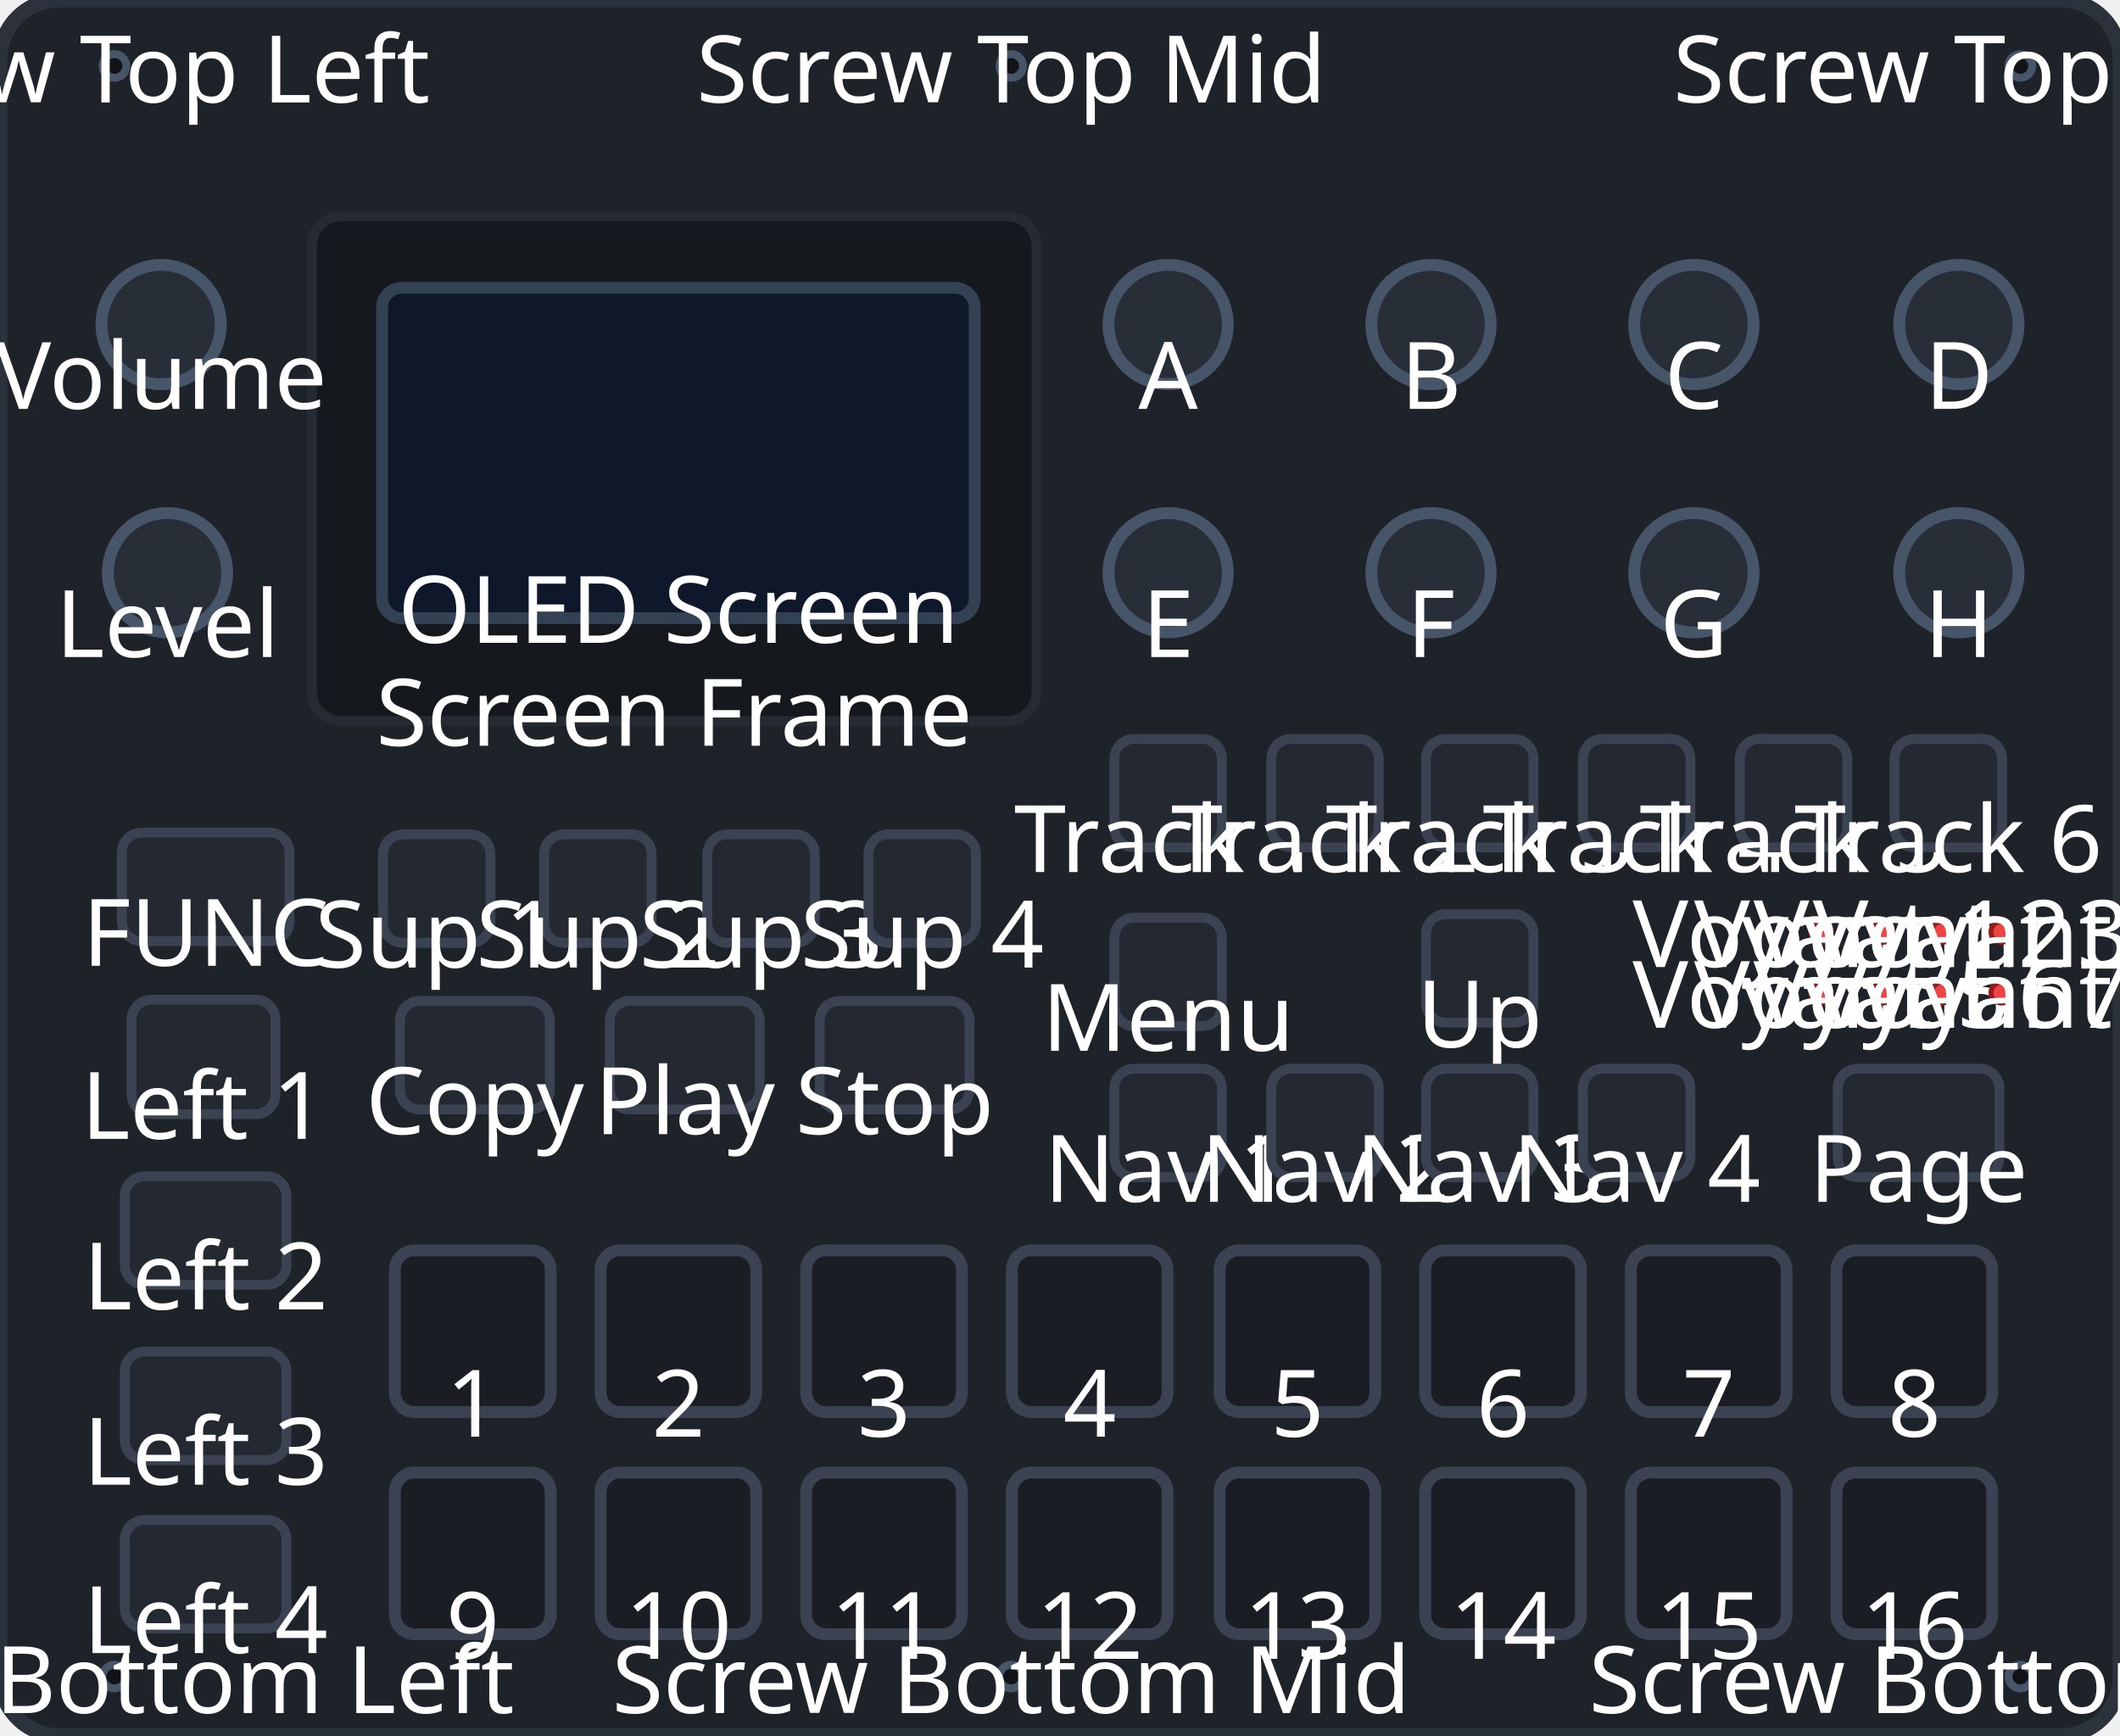
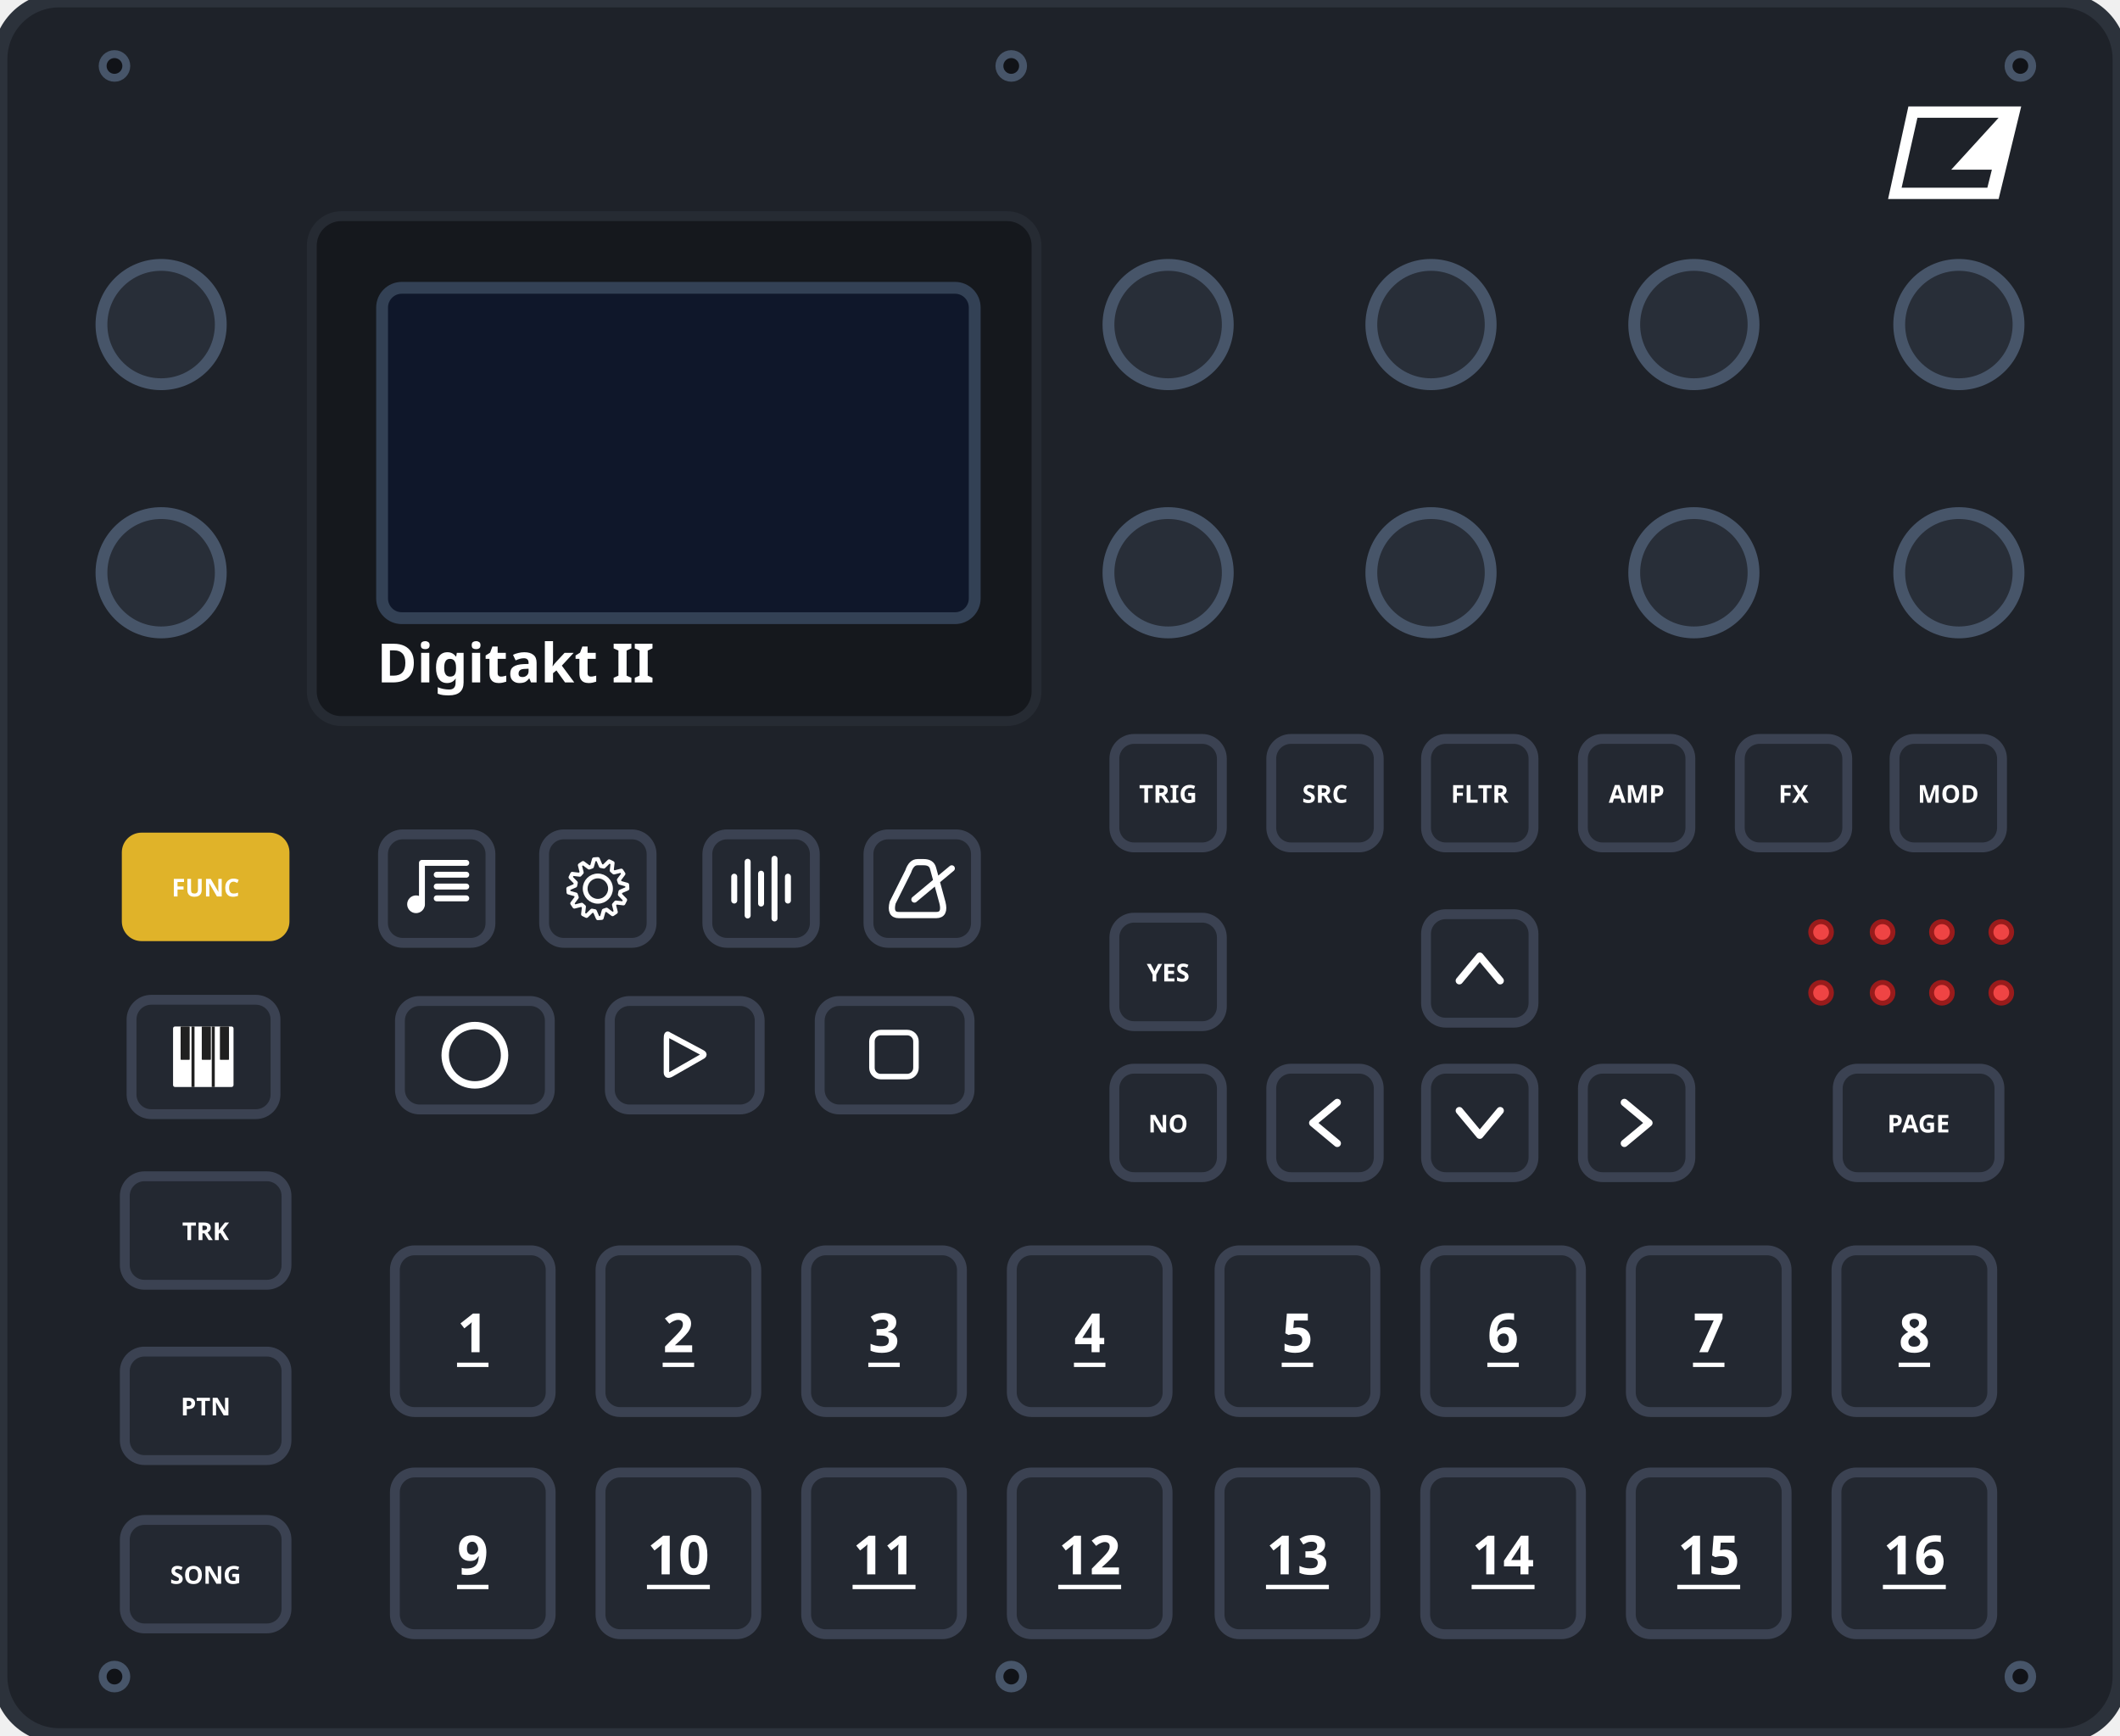
<svg xmlns="http://www.w3.org/2000/svg" baseProfile="full" height="176.0mm" version="1.1" viewBox="0 0 215.0 176.0" width="215.0mm">
  <defs />
  <rect fill="#1e2229" height="176.0" rx="6" stroke="#2c323b" stroke-width="1.5" width="215.0" x="0" y="0" />
  <rect fill="#15181d" height="51.2" rx="3.0" stroke="#262b33" stroke-width="1.0" width="73.5" x="31.62" y="21.92" />
-   <text fill="#ffffff" font-family="sans-serif" font-size="2.5mm" text-anchor="middle" x="68.37" y="75.62">Screen Frame</text>
+   <text dominant-baseline="central" fill="#ffffff" font-family="sans-serif" font-size="5.5" font-weight="bold" text-anchor="start" x="38.22" y="67.07">Digitakt II</text>
+   <path d="M5.848 0.015L38.335 0.015L31.837 26.654L0 26.654ZM8.447 3.264L3.899 23.405L28.589 23.405L29.888 18.207L18.193 18.207L31.837 3.264Z" fill="#ffffff" fill-rule="evenodd" stroke="none" stroke-linecap="round" stroke-linejoin="round" stroke-width="0" transform="translate(191.48 10.79211) scale(0.352166)" />
  <rect fill="#0f172a" height="33.5" rx="2.0" stroke="#334155" stroke-width="1.2" width="60.1" x="38.75" y="29.186" />
-   <text fill="#ffffff" font-family="sans-serif" font-size="2.5mm" text-anchor="middle" x="68.8" y="65.186">OLED Screen</text>
  <circle cx="11.61" cy="6.688" fill="#111318" r="1.2" stroke="#475569" stroke-width="0.8" />
-   <text fill="#ffffff" font-family="sans-serif" font-size="2.5mm" text-anchor="middle" x="11.61" y="10.388">Screw Top Left</text>
  <circle cx="102.555" cy="6.688" fill="#111318" r="1.2" stroke="#475569" stroke-width="0.8" />
-   <text fill="#ffffff" font-family="sans-serif" font-size="2.5mm" text-anchor="middle" x="102.555" y="10.388">Screw Top Mid</text>
  <circle cx="204.895" cy="6.688" fill="#111318" r="1.2" stroke="#475569" stroke-width="0.8" />
-   <text fill="#ffffff" font-family="sans-serif" font-size="2.5mm" text-anchor="middle" x="204.895" y="10.388">Screw Top Right</text>
  <circle cx="11.61" cy="170.016" fill="#111318" r="1.2" stroke="#475569" stroke-width="0.8" />
-   <text fill="#ffffff" font-family="sans-serif" font-size="2.5mm" text-anchor="middle" x="11.61" y="173.716">Screw Bottom Left</text>
  <circle cx="102.555" cy="170.016" fill="#111318" r="1.2" stroke="#475569" stroke-width="0.8" />
-   <text fill="#ffffff" font-family="sans-serif" font-size="2.5mm" text-anchor="middle" x="102.555" y="173.716">Screw Bottom Mid</text>
  <circle cx="204.895" cy="170.016" fill="#111318" r="1.2" stroke="#475569" stroke-width="0.8" />
-   <text fill="#ffffff" font-family="sans-serif" font-size="2.5mm" text-anchor="middle" x="204.895" y="173.716">Screw Bottom Right</text>
  <circle cx="16.34" cy="32.912" fill="#282e38" r="6.05" stroke="#475569" stroke-width="1.2" />
-   <text fill="#ffffff" font-family="sans-serif" font-size="2.5mm" text-anchor="middle" x="16.34" y="41.462">Volume</text>
-   <circle cx="16.985" cy="58.08" fill="#282e38" r="6.05" stroke="#475569" stroke-width="1.2" />
-   <text fill="#ffffff" font-family="sans-serif" font-size="2.5mm" text-anchor="middle" x="16.985" y="66.63">Level</text>
+   <circle cx="16.34" cy="58.08" fill="#282e38" r="6.05" stroke="#475569" stroke-width="1.2" />
  <circle cx="118.465" cy="32.912" fill="#282e38" r="6.05" stroke="#475569" stroke-width="1.2" />
-   <text fill="#ffffff" font-family="sans-serif" font-size="2.5mm" text-anchor="middle" x="118.465" y="41.462">A</text>
  <circle cx="145.125" cy="32.912" fill="#282e38" r="6.05" stroke="#475569" stroke-width="1.2" />
-   <text fill="#ffffff" font-family="sans-serif" font-size="2.5mm" text-anchor="middle" x="145.125" y="41.462">B</text>
  <circle cx="171.785" cy="32.912" fill="#282e38" r="6.05" stroke="#475569" stroke-width="1.2" />
-   <text fill="#ffffff" font-family="sans-serif" font-size="2.5mm" text-anchor="middle" x="171.785" y="41.462">C</text>
  <circle cx="198.66" cy="32.912" fill="#282e38" r="6.05" stroke="#475569" stroke-width="1.2" />
-   <text fill="#ffffff" font-family="sans-serif" font-size="2.5mm" text-anchor="middle" x="198.66" y="41.462">D</text>
  <circle cx="118.465" cy="58.08" fill="#282e38" r="6.05" stroke="#475569" stroke-width="1.2" />
-   <text fill="#ffffff" font-family="sans-serif" font-size="2.5mm" text-anchor="middle" x="118.465" y="66.63">E</text>
  <circle cx="145.125" cy="58.08" fill="#282e38" r="6.05" stroke="#475569" stroke-width="1.2" />
-   <text fill="#ffffff" font-family="sans-serif" font-size="2.5mm" text-anchor="middle" x="145.125" y="66.63">F</text>
  <circle cx="171.785" cy="58.08" fill="#282e38" r="6.05" stroke="#475569" stroke-width="1.2" />
-   <text fill="#ffffff" font-family="sans-serif" font-size="2.5mm" text-anchor="middle" x="171.785" y="66.63">G</text>
  <circle cx="198.66" cy="58.08" fill="#282e38" r="6.05" stroke="#475569" stroke-width="1.2" />
-   <text fill="#ffffff" font-family="sans-serif" font-size="2.5mm" text-anchor="middle" x="198.66" y="66.63">H</text>
-   <rect fill="#232831" height="11.0" rx="2.0" stroke="#3b4252" stroke-width="1.0" width="17.0" x="12.355" y="84.436" />
-   <text fill="#ffffff" font-family="sans-serif" font-size="2.5mm" text-anchor="middle" x="20.855" y="97.936">FUNC</text>
+   <rect fill="#E0B329" height="11.0" rx="2.0" stroke="none" stroke-width="1.0" width="17.0" x="12.355" y="84.436" />
+   <text dominant-baseline="central" fill="#ffffff" font-family="sans-serif" font-size="2.5" font-weight="bold" text-anchor="middle" x="20.855" y="89.936">FUNC</text>
  <rect fill="#232831" height="11.0" rx="2.0" stroke="#3b4252" stroke-width="1.0" width="10.9" x="38.84" y="84.612" />
-   <text fill="#ffffff" font-family="sans-serif" font-size="2.5mm" text-anchor="middle" x="44.29" y="98.112">Sup 1</text>
+   <g transform="translate(44.29 90.112) scale(0.4258417) translate(-123.395 -257.154)">
+     <path d="M119.876 260.88V251.026H130.434M123.395 253.842H130.434M123.395 256.657H130.434M123.395 259.473H130.434" fill="none" stroke="#ffffff" stroke-linecap="round" stroke-linejoin="round" stroke-width="1.408" />
+     <circle cx="118.468" cy="260.88" fill="#ffffff" r="2.111" stroke="none" />
+   </g>
  <rect fill="#232831" height="11.0" rx="2.0" stroke="#3b4252" stroke-width="1.0" width="10.9" x="55.18" y="84.612" />
-   <text fill="#ffffff" font-family="sans-serif" font-size="2.5mm" text-anchor="middle" x="60.63" y="98.112">Sup 2</text>
+   <g transform="translate(60.63 90.112) scale(0.4055883) translate(-170.23 -255.954)">
+     <path d="M170.23 248.563L170.974 250.301L171.705 250.446L173.058 249.125L173.925 249.553L173.701 251.43L174.262 251.922L176.093 251.454L176.63 252.258L175.497 253.771L175.737 254.478L177.557 254.988L177.62 255.953L175.883 256.697L175.737 257.429L177.058 258.782L176.63 259.649L174.753 259.424L174.262 259.985L174.729 261.817L173.925 262.354L172.412 261.22L171.705 261.46L171.195 263.281L170.23 263.344L169.486 261.606L168.754 261.46L167.402 262.782L166.534 262.354L166.759 260.476L166.198 259.985L164.366 260.453L163.829 259.649L164.963 258.135L164.723 257.429L162.902 256.918L162.839 255.953L164.577 255.209L164.723 254.478L163.401 253.125L163.829 252.258L165.707 252.483L166.198 251.922L165.731 250.09L166.534 249.553L168.048 250.686L168.754 250.446L169.265 248.626L170.23 248.563Z" fill="none" stroke="#ffffff" stroke-linejoin="round" stroke-width="0.985" />
+     <circle cx="170.23" cy="255.953" fill="none" r="3.167" stroke="#ffffff" stroke-width="1.197" />
+   </g>
  <rect fill="#232831" height="11.0" rx="2.0" stroke="#3b4252" stroke-width="1.0" width="10.9" x="71.735" y="84.612" />
-   <text fill="#ffffff" font-family="sans-serif" font-size="2.5mm" text-anchor="middle" x="77.185" y="98.112">Sup 3</text>
+   <g transform="translate(77.185 90.112) scale(0.4297791) translate(-215.711 -255.954)">
+     <path d="M209.376 253.138V258.769M212.544 249.618V262.288M215.711 252.434V259.473M218.879 248.915V262.992M222.046 253.138V258.769" fill="none" stroke="#ffffff" stroke-linecap="round" stroke-linejoin="round" stroke-width="1.408" />
+   </g>
  <rect fill="#232831" height="11.0" rx="2.0" stroke="#3b4252" stroke-width="1.0" width="10.9" x="88.075" y="84.612" />
-   <text fill="#ffffff" font-family="sans-serif" font-size="2.5mm" text-anchor="middle" x="93.525" y="98.112">Sup 4</text>
+   <g transform="translate(93.525 90.112) scale(0.4482578) translate(-262.844 -255.601)">
+     <path d="M266.089 253.894L267.419 258.769C267.888 260.646 267.419 261.584 266.011 261.584H257.565C256.157 261.584 255.688 260.646 256.157 258.769L259.676 251.73C260.146 250.322 260.849 249.618 261.788 249.618H263.196C264.369 249.618 265.073 250.088 265.307 251.026L266.089 253.894ZM266.089 253.894L261.084 258.065M266.089 253.894L269.531 251.026" fill="none" stroke="#ffffff" stroke-linecap="round" stroke-linejoin="round" stroke-width="1.408" />
+   </g>
  <rect fill="#232831" height="11.6" rx="2.0" stroke="#3b4252" stroke-width="1.0" width="14.6" x="13.34" y="101.384" />
-   <text fill="#ffffff" font-family="sans-serif" font-size="2.5mm" text-anchor="middle" x="20.64" y="115.484">Left 1</text>
+   <rect fill="#ffffff" height="6.132" rx="0.196" stroke="none" width="6.132" x="17.551" y="104.095" />
+   <line stroke="#202020" stroke-width="0.307" x1="19.574" x2="19.574" y1="104.095" y2="110.231" />
+   <line stroke="#202020" stroke-width="0.307" x1="21.628" x2="21.628" y1="104.095" y2="110.231" />
+   <rect fill="#202020" height="3.377" rx="0.052" stroke="none" width="0.92" x="18.317" y="104.095" />
+   <rect fill="#202020" height="3.377" rx="0.052" stroke="none" width="0.92" x="20.463" y="104.095" />
+   <rect fill="#202020" height="3.377" rx="0.052" stroke="none" width="0.92" x="22.303" y="104.095" />
  <rect fill="#232831" height="11.0" rx="2.0" stroke="#3b4252" stroke-width="1.0" width="15.2" x="40.56" y="101.508" />
-   <text fill="#ffffff" font-family="sans-serif" font-size="2.5mm" text-anchor="middle" x="48.16" y="115.008">Copy</text>
+   <circle cx="48.16" cy="107.008" fill="none" r="3.01" stroke="#ffffff" stroke-width="0.752" />
  <rect fill="#232831" height="11.0" rx="2.0" stroke="#3b4252" stroke-width="1.0" width="15.2" x="61.845" y="101.508" />
-   <text fill="#ffffff" font-family="sans-serif" font-size="2.5mm" text-anchor="middle" x="69.445" y="115.008">Play</text>
+   <path d="M3.249 1.958C2.816 1.525 2.599 1.958 2.599 3.257V13.003C2.599 13.87 3.032 14.086 3.898 13.653L12.995 8.455C13.861 8.022 13.861 7.589 12.995 7.156L3.249 1.958Z" fill="none" stroke="#ffffff" stroke-linecap="round" stroke-linejoin="round" stroke-width="1.624" transform="translate(69.445 107.008) scale(0.34375) translate(-8.0 -8.0)" />
  <rect fill="#232831" height="11.0" rx="2.0" stroke="#3b4252" stroke-width="1.0" width="15.2" x="83.13" y="101.508" />
-   <text fill="#ffffff" font-family="sans-serif" font-size="2.5mm" text-anchor="middle" x="90.73" y="115.008">Stop</text>
+   <path d="M3.411 1.145H10.233C11.489 1.145 12.507 2.163 12.507 3.419V10.241C12.507 11.497 11.489 12.515 10.233 12.515H3.411C2.155 12.515 1.137 11.497 1.137 10.241V3.419C1.137 2.163 2.155 1.145 3.411 1.145Z" fill="none" stroke="#ffffff" stroke-linecap="round" stroke-linejoin="round" stroke-width="1.421" transform="translate(90.73 107.008) scale(0.3928571) translate(-7.0 -7.0)" />
  <rect fill="#232831" height="11.0" rx="2.0" stroke="#3b4252" stroke-width="1.0" width="16.4" x="12.655" y="119.284" />
-   <text fill="#ffffff" font-family="sans-serif" font-size="2.5mm" text-anchor="middle" x="20.855" y="132.784">Left 2</text>
+   <text dominant-baseline="central" fill="#ffffff" font-family="sans-serif" font-size="2.5" font-weight="bold" text-anchor="middle" x="20.855" y="124.784">TRK</text>
  <rect fill="#232831" height="11.0" rx="2.0" stroke="#3b4252" stroke-width="1.0" width="16.4" x="12.655" y="137.06" />
-   <text fill="#ffffff" font-family="sans-serif" font-size="2.5mm" text-anchor="middle" x="20.855" y="150.56">Left 3</text>
+   <text dominant-baseline="central" fill="#ffffff" font-family="sans-serif" font-size="2.5" font-weight="bold" text-anchor="middle" x="20.855" y="142.56">PTN</text>
  <rect fill="#232831" height="11.0" rx="2.0" stroke="#3b4252" stroke-width="1.0" width="16.4" x="12.655" y="154.132" />
-   <text fill="#ffffff" font-family="sans-serif" font-size="2.5mm" text-anchor="middle" x="20.855" y="167.632">Left 4</text>
+   <text dominant-baseline="central" fill="#ffffff" font-family="sans-serif" font-size="2.5" font-weight="bold" text-anchor="middle" x="20.855" y="159.632">SONG</text>
  <rect fill="#232831" height="11.0" rx="2.0" stroke="#3b4252" stroke-width="1.0" width="10.9" x="113.015" y="74.932" />
-   <text fill="#ffffff" font-family="sans-serif" font-size="2.5mm" text-anchor="middle" x="118.465" y="88.432">Track 1</text>
+   <text dominant-baseline="central" fill="#ffffff" font-family="sans-serif" font-size="2.5" font-weight="bold" text-anchor="middle" x="118.465" y="80.432">TRIG</text>
  <rect fill="#232831" height="11.0" rx="2.0" stroke="#3b4252" stroke-width="1.0" width="10.9" x="128.925" y="74.932" />
-   <text fill="#ffffff" font-family="sans-serif" font-size="2.5mm" text-anchor="middle" x="134.375" y="88.432">Track 2</text>
+   <text dominant-baseline="central" fill="#ffffff" font-family="sans-serif" font-size="2.5" font-weight="bold" text-anchor="middle" x="134.375" y="80.432">SRC</text>
  <rect fill="#232831" height="11.0" rx="2.0" stroke="#3b4252" stroke-width="1.0" width="10.9" x="144.62" y="74.932" />
-   <text fill="#ffffff" font-family="sans-serif" font-size="2.5mm" text-anchor="middle" x="150.07" y="88.432">Track 3</text>
+   <text dominant-baseline="central" fill="#ffffff" font-family="sans-serif" font-size="2.5" font-weight="bold" text-anchor="middle" x="150.07" y="80.432">FLTR</text>
  <rect fill="#232831" height="11.0" rx="2.0" stroke="#3b4252" stroke-width="1.0" width="10.9" x="160.53" y="74.932" />
-   <text fill="#ffffff" font-family="sans-serif" font-size="2.5mm" text-anchor="middle" x="165.98" y="88.432">Track 4</text>
+   <text dominant-baseline="central" fill="#ffffff" font-family="sans-serif" font-size="2.5" font-weight="bold" text-anchor="middle" x="165.98" y="80.432">AMP</text>
  <rect fill="#232831" height="11.0" rx="2.0" stroke="#3b4252" stroke-width="1.0" width="10.9" x="176.44" y="74.932" />
-   <text fill="#ffffff" font-family="sans-serif" font-size="2.5mm" text-anchor="middle" x="181.89" y="88.432">Track 5</text>
+   <text dominant-baseline="central" fill="#ffffff" font-family="sans-serif" font-size="2.5" font-weight="bold" text-anchor="middle" x="181.89" y="80.432">FX</text>
  <rect fill="#232831" height="11.0" rx="2.0" stroke="#3b4252" stroke-width="1.0" width="10.9" x="192.135" y="74.932" />
-   <text fill="#ffffff" font-family="sans-serif" font-size="2.5mm" text-anchor="middle" x="197.585" y="88.432">Track 6</text>
+   <text dominant-baseline="central" fill="#ffffff" font-family="sans-serif" font-size="2.5" font-weight="bold" text-anchor="middle" x="197.585" y="80.432">MOD</text>
  <rect fill="#232831" height="11.0" rx="2.0" stroke="#3b4252" stroke-width="1.0" width="10.9" x="113.015" y="93.06" />
-   <text fill="#ffffff" font-family="sans-serif" font-size="2.5mm" text-anchor="middle" x="118.465" y="106.56">Menu</text>
+   <text dominant-baseline="central" fill="#ffffff" font-family="sans-serif" font-size="2.5" font-weight="bold" text-anchor="middle" x="118.465" y="98.56">YES</text>
  <rect fill="#232831" height="11.0" rx="2.0" stroke="#3b4252" stroke-width="1.0" width="10.9" x="144.62" y="92.708" />
-   <text fill="#ffffff" font-family="sans-serif" font-size="2.5mm" text-anchor="middle" x="150.07" y="106.208">Up</text>
+   <polyline fill="none" points="147.999,99.451 150.07,96.965 152.141,99.451" stroke="#ffffff" stroke-linecap="round" stroke-linejoin="round" stroke-width="0.746" />
  <rect fill="#232831" height="11.0" rx="2.0" stroke="#3b4252" stroke-width="1.0" width="10.9" x="113.015" y="108.372" />
-   <text fill="#ffffff" font-family="sans-serif" font-size="2.5mm" text-anchor="middle" x="118.465" y="121.872">Nav 1</text>
+   <text dominant-baseline="central" fill="#ffffff" font-family="sans-serif" font-size="2.5" font-weight="bold" text-anchor="middle" x="118.465" y="113.872">NO</text>
  <rect fill="#232831" height="11.0" rx="2.0" stroke="#3b4252" stroke-width="1.0" width="10.9" x="128.925" y="108.372" />
-   <text fill="#ffffff" font-family="sans-serif" font-size="2.5mm" text-anchor="middle" x="134.375" y="121.872">Nav 2</text>
+   <polyline fill="none" points="135.618,111.801 133.132,113.872 135.618,115.943" stroke="#ffffff" stroke-linecap="round" stroke-linejoin="round" stroke-width="0.746" />
  <rect fill="#232831" height="11.0" rx="2.0" stroke="#3b4252" stroke-width="1.0" width="10.9" x="144.62" y="108.372" />
-   <text fill="#ffffff" font-family="sans-serif" font-size="2.5mm" text-anchor="middle" x="150.07" y="121.872">Nav 3</text>
+   <polyline fill="none" points="147.999,112.629 150.07,115.115 152.141,112.629" stroke="#ffffff" stroke-linecap="round" stroke-linejoin="round" stroke-width="0.746" />
  <rect fill="#232831" height="11.0" rx="2.0" stroke="#3b4252" stroke-width="1.0" width="10.9" x="160.53" y="108.372" />
-   <text fill="#ffffff" font-family="sans-serif" font-size="2.5mm" text-anchor="middle" x="165.98" y="121.872">Nav 4</text>
+   <polyline fill="none" points="164.737,111.801 167.223,113.872 164.737,115.943" stroke="#ffffff" stroke-linecap="round" stroke-linejoin="round" stroke-width="0.746" />
  <rect fill="#232831" height="11.0" rx="2.0" stroke="#3b4252" stroke-width="1.0" width="16.4" x="186.375" y="108.372" />
-   <text fill="#ffffff" font-family="sans-serif" font-size="2.5mm" text-anchor="middle" x="194.575" y="121.872">Page</text>
+   <text dominant-baseline="central" fill="#ffffff" font-family="sans-serif" font-size="2.5" font-weight="bold" text-anchor="middle" x="194.575" y="113.872">PAGE</text>
  <circle cx="184.685" cy="94.512" fill="#ef4444" r="1.05" stroke="#991b1b" stroke-width="0.5" />
-   <text fill="#ffffff" font-family="sans-serif" font-size="2.5mm" text-anchor="middle" x="184.685" y="98.062">Voyant 1</text>
  <circle cx="190.92" cy="94.512" fill="#ef4444" r="1.05" stroke="#991b1b" stroke-width="0.5" />
-   <text fill="#ffffff" font-family="sans-serif" font-size="2.5mm" text-anchor="middle" x="190.92" y="98.062">Voyant 2</text>
  <circle cx="196.94" cy="94.512" fill="#ef4444" r="1.05" stroke="#991b1b" stroke-width="0.5" />
-   <text fill="#ffffff" font-family="sans-serif" font-size="2.5mm" text-anchor="middle" x="196.94" y="98.062">Voyant 3</text>
  <circle cx="202.96" cy="94.512" fill="#ef4444" r="1.05" stroke="#991b1b" stroke-width="0.5" />
-   <text fill="#ffffff" font-family="sans-serif" font-size="2.5mm" text-anchor="middle" x="202.96" y="98.062">Voyant 4</text>
  <circle cx="184.685" cy="100.672" fill="#ef4444" r="1.05" stroke="#991b1b" stroke-width="0.5" />
-   <text fill="#ffffff" font-family="sans-serif" font-size="2.5mm" text-anchor="middle" x="184.685" y="104.222">Voyant 5</text>
  <circle cx="190.92" cy="100.672" fill="#ef4444" r="1.05" stroke="#991b1b" stroke-width="0.5" />
-   <text fill="#ffffff" font-family="sans-serif" font-size="2.5mm" text-anchor="middle" x="190.92" y="104.222">Voyant 6</text>
  <circle cx="196.94" cy="100.672" fill="#ef4444" r="1.05" stroke="#991b1b" stroke-width="0.5" />
-   <text fill="#ffffff" font-family="sans-serif" font-size="2.5mm" text-anchor="middle" x="196.94" y="104.222">Voyant 7</text>
  <circle cx="202.96" cy="100.672" fill="#ef4444" r="1.05" stroke="#991b1b" stroke-width="0.5" />
-   <text fill="#ffffff" font-family="sans-serif" font-size="2.5mm" text-anchor="middle" x="202.96" y="104.222">Voyant 8</text>
-   <rect fill="#1a1e24" height="16.4" rx="2.0" stroke="#3b4252" stroke-width="1.2" width="15.8" x="40.045" y="126.792" />
-   <text fill="#ffffff" font-family="sans-serif" font-size="2.5mm" text-anchor="middle" x="47.945" y="145.692">1</text>
-   <rect fill="#1a1e24" height="16.4" rx="2.0" stroke="#3b4252" stroke-width="1.2" width="15.8" x="60.9" y="126.792" />
-   <text fill="#ffffff" font-family="sans-serif" font-size="2.5mm" text-anchor="middle" x="68.8" y="145.692">2</text>
-   <rect fill="#1a1e24" height="16.4" rx="2.0" stroke="#3b4252" stroke-width="1.2" width="15.8" x="81.755" y="126.792" />
-   <text fill="#ffffff" font-family="sans-serif" font-size="2.5mm" text-anchor="middle" x="89.655" y="145.692">3</text>
-   <rect fill="#1a1e24" height="16.4" rx="2.0" stroke="#3b4252" stroke-width="1.2" width="15.8" x="102.61" y="126.792" />
-   <text fill="#ffffff" font-family="sans-serif" font-size="2.5mm" text-anchor="middle" x="110.51" y="145.692">4</text>
-   <rect fill="#1a1e24" height="16.4" rx="2.0" stroke="#3b4252" stroke-width="1.2" width="15.8" x="123.68" y="126.792" />
-   <text fill="#ffffff" font-family="sans-serif" font-size="2.5mm" text-anchor="middle" x="131.58" y="145.692">5</text>
-   <rect fill="#1a1e24" height="16.4" rx="2.0" stroke="#3b4252" stroke-width="1.2" width="15.8" x="144.535" y="126.792" />
-   <text fill="#ffffff" font-family="sans-serif" font-size="2.5mm" text-anchor="middle" x="152.435" y="145.692">6</text>
-   <rect fill="#1a1e24" height="16.4" rx="2.0" stroke="#3b4252" stroke-width="1.2" width="15.8" x="165.39" y="126.792" />
-   <text fill="#ffffff" font-family="sans-serif" font-size="2.5mm" text-anchor="middle" x="173.29" y="145.692">7</text>
-   <rect fill="#1a1e24" height="16.4" rx="2.0" stroke="#3b4252" stroke-width="1.2" width="15.8" x="186.245" y="126.792" />
-   <text fill="#ffffff" font-family="sans-serif" font-size="2.5mm" text-anchor="middle" x="194.145" y="145.692">8</text>
-   <rect fill="#1a1e24" height="16.4" rx="2.0" stroke="#3b4252" stroke-width="1.2" width="15.8" x="40.045" y="149.32" />
-   <text fill="#ffffff" font-family="sans-serif" font-size="2.5mm" text-anchor="middle" x="47.945" y="168.22">9</text>
-   <rect fill="#1a1e24" height="16.4" rx="2.0" stroke="#3b4252" stroke-width="1.2" width="15.8" x="60.9" y="149.32" />
-   <text fill="#ffffff" font-family="sans-serif" font-size="2.5mm" text-anchor="middle" x="68.8" y="168.22">10</text>
-   <rect fill="#1a1e24" height="16.4" rx="2.0" stroke="#3b4252" stroke-width="1.2" width="15.8" x="81.755" y="149.32" />
-   <text fill="#ffffff" font-family="sans-serif" font-size="2.5mm" text-anchor="middle" x="89.655" y="168.22">11</text>
-   <rect fill="#1a1e24" height="16.4" rx="2.0" stroke="#3b4252" stroke-width="1.2" width="15.8" x="102.61" y="149.32" />
-   <text fill="#ffffff" font-family="sans-serif" font-size="2.5mm" text-anchor="middle" x="110.51" y="168.22">12</text>
-   <rect fill="#1a1e24" height="16.4" rx="2.0" stroke="#3b4252" stroke-width="1.2" width="15.8" x="123.68" y="149.32" />
-   <text fill="#ffffff" font-family="sans-serif" font-size="2.5mm" text-anchor="middle" x="131.58" y="168.22">13</text>
-   <rect fill="#1a1e24" height="16.4" rx="2.0" stroke="#3b4252" stroke-width="1.2" width="15.8" x="144.535" y="149.32" />
-   <text fill="#ffffff" font-family="sans-serif" font-size="2.5mm" text-anchor="middle" x="152.435" y="168.22">14</text>
-   <rect fill="#1a1e24" height="16.4" rx="2.0" stroke="#3b4252" stroke-width="1.2" width="15.8" x="165.39" y="149.32" />
-   <text fill="#ffffff" font-family="sans-serif" font-size="2.5mm" text-anchor="middle" x="173.29" y="168.22">15</text>
-   <rect fill="#1a1e24" height="16.4" rx="2.0" stroke="#3b4252" stroke-width="1.2" width="15.8" x="186.245" y="149.32" />
-   <text fill="#ffffff" font-family="sans-serif" font-size="2.5mm" text-anchor="middle" x="194.145" y="168.22">16</text>
+   <rect fill="#232831" height="16.4" rx="2.0" stroke="#3b4252" stroke-width="1.0" width="15.8" x="40.045" y="126.792" />
+   <text dominant-baseline="central" fill="#ffffff" font-family="sans-serif" font-size="5.5" font-weight="bold" text-anchor="middle" x="47.945" y="134.992">1</text>
+   <line stroke="#ffffff" stroke-width="0.44" x1="46.35" x2="49.54" y1="138.402" y2="138.402" />
+   <rect fill="#232831" height="16.4" rx="2.0" stroke="#3b4252" stroke-width="1.0" width="15.8" x="60.9" y="126.792" />
+   <text dominant-baseline="central" fill="#ffffff" font-family="sans-serif" font-size="5.5" font-weight="bold" text-anchor="middle" x="68.8" y="134.992">2</text>
+   <line stroke="#ffffff" stroke-width="0.44" x1="67.205" x2="70.395" y1="138.402" y2="138.402" />
+   <rect fill="#232831" height="16.4" rx="2.0" stroke="#3b4252" stroke-width="1.0" width="15.8" x="81.755" y="126.792" />
+   <text dominant-baseline="central" fill="#ffffff" font-family="sans-serif" font-size="5.5" font-weight="bold" text-anchor="middle" x="89.655" y="134.992">3</text>
+   <line stroke="#ffffff" stroke-width="0.44" x1="88.06" x2="91.25" y1="138.402" y2="138.402" />
+   <rect fill="#232831" height="16.4" rx="2.0" stroke="#3b4252" stroke-width="1.0" width="15.8" x="102.61" y="126.792" />
+   <text dominant-baseline="central" fill="#ffffff" font-family="sans-serif" font-size="5.5" font-weight="bold" text-anchor="middle" x="110.51" y="134.992">4</text>
+   <line stroke="#ffffff" stroke-width="0.44" x1="108.915" x2="112.105" y1="138.402" y2="138.402" />
+   <rect fill="#232831" height="16.4" rx="2.0" stroke="#3b4252" stroke-width="1.0" width="15.8" x="123.68" y="126.792" />
+   <text dominant-baseline="central" fill="#ffffff" font-family="sans-serif" font-size="5.5" font-weight="bold" text-anchor="middle" x="131.58" y="134.992">5</text>
+   <line stroke="#ffffff" stroke-width="0.44" x1="129.985" x2="133.175" y1="138.402" y2="138.402" />
+   <rect fill="#232831" height="16.4" rx="2.0" stroke="#3b4252" stroke-width="1.0" width="15.8" x="144.535" y="126.792" />
+   <text dominant-baseline="central" fill="#ffffff" font-family="sans-serif" font-size="5.5" font-weight="bold" text-anchor="middle" x="152.435" y="134.992">6</text>
+   <line stroke="#ffffff" stroke-width="0.44" x1="150.84" x2="154.03" y1="138.402" y2="138.402" />
+   <rect fill="#232831" height="16.4" rx="2.0" stroke="#3b4252" stroke-width="1.0" width="15.8" x="165.39" y="126.792" />
+   <text dominant-baseline="central" fill="#ffffff" font-family="sans-serif" font-size="5.5" font-weight="bold" text-anchor="middle" x="173.29" y="134.992">7</text>
+   <line stroke="#ffffff" stroke-width="0.44" x1="171.695" x2="174.885" y1="138.402" y2="138.402" />
+   <rect fill="#232831" height="16.4" rx="2.0" stroke="#3b4252" stroke-width="1.0" width="15.8" x="186.245" y="126.792" />
+   <text dominant-baseline="central" fill="#ffffff" font-family="sans-serif" font-size="5.5" font-weight="bold" text-anchor="middle" x="194.145" y="134.992">8</text>
+   <line stroke="#ffffff" stroke-width="0.44" x1="192.55" x2="195.74" y1="138.402" y2="138.402" />
+   <rect fill="#232831" height="16.4" rx="2.0" stroke="#3b4252" stroke-width="1.0" width="15.8" x="40.045" y="149.32" />
+   <text dominant-baseline="central" fill="#ffffff" font-family="sans-serif" font-size="5.5" font-weight="bold" text-anchor="middle" x="47.945" y="157.52">9</text>
+   <line stroke="#ffffff" stroke-width="0.44" x1="46.35" x2="49.54" y1="160.93" y2="160.93" />
+   <rect fill="#232831" height="16.4" rx="2.0" stroke="#3b4252" stroke-width="1.0" width="15.8" x="60.9" y="149.32" />
+   <text dominant-baseline="central" fill="#ffffff" font-family="sans-serif" font-size="5.5" font-weight="bold" text-anchor="middle" x="68.8" y="157.52">10</text>
+   <line stroke="#ffffff" stroke-width="0.44" x1="65.61" x2="71.99" y1="160.93" y2="160.93" />
+   <rect fill="#232831" height="16.4" rx="2.0" stroke="#3b4252" stroke-width="1.0" width="15.8" x="81.755" y="149.32" />
+   <text dominant-baseline="central" fill="#ffffff" font-family="sans-serif" font-size="5.5" font-weight="bold" text-anchor="middle" x="89.655" y="157.52">11</text>
+   <line stroke="#ffffff" stroke-width="0.44" x1="86.465" x2="92.845" y1="160.93" y2="160.93" />
+   <rect fill="#232831" height="16.4" rx="2.0" stroke="#3b4252" stroke-width="1.0" width="15.8" x="102.61" y="149.32" />
+   <text dominant-baseline="central" fill="#ffffff" font-family="sans-serif" font-size="5.5" font-weight="bold" text-anchor="middle" x="110.51" y="157.52">12</text>
+   <line stroke="#ffffff" stroke-width="0.44" x1="107.32" x2="113.7" y1="160.93" y2="160.93" />
+   <rect fill="#232831" height="16.4" rx="2.0" stroke="#3b4252" stroke-width="1.0" width="15.8" x="123.68" y="149.32" />
+   <text dominant-baseline="central" fill="#ffffff" font-family="sans-serif" font-size="5.5" font-weight="bold" text-anchor="middle" x="131.58" y="157.52">13</text>
+   <line stroke="#ffffff" stroke-width="0.44" x1="128.39" x2="134.77" y1="160.93" y2="160.93" />
+   <rect fill="#232831" height="16.4" rx="2.0" stroke="#3b4252" stroke-width="1.0" width="15.8" x="144.535" y="149.32" />
+   <text dominant-baseline="central" fill="#ffffff" font-family="sans-serif" font-size="5.5" font-weight="bold" text-anchor="middle" x="152.435" y="157.52">14</text>
+   <line stroke="#ffffff" stroke-width="0.44" x1="149.245" x2="155.625" y1="160.93" y2="160.93" />
+   <rect fill="#232831" height="16.4" rx="2.0" stroke="#3b4252" stroke-width="1.0" width="15.8" x="165.39" y="149.32" />
+   <text dominant-baseline="central" fill="#ffffff" font-family="sans-serif" font-size="5.5" font-weight="bold" text-anchor="middle" x="173.29" y="157.52">15</text>
+   <line stroke="#ffffff" stroke-width="0.44" x1="170.1" x2="176.48" y1="160.93" y2="160.93" />
+   <rect fill="#232831" height="16.4" rx="2.0" stroke="#3b4252" stroke-width="1.0" width="15.8" x="186.245" y="149.32" />
+   <text dominant-baseline="central" fill="#ffffff" font-family="sans-serif" font-size="5.5" font-weight="bold" text-anchor="middle" x="194.145" y="157.52">16</text>
+   <line stroke="#ffffff" stroke-width="0.44" x1="190.955" x2="197.335" y1="160.93" y2="160.93" />
</svg>
